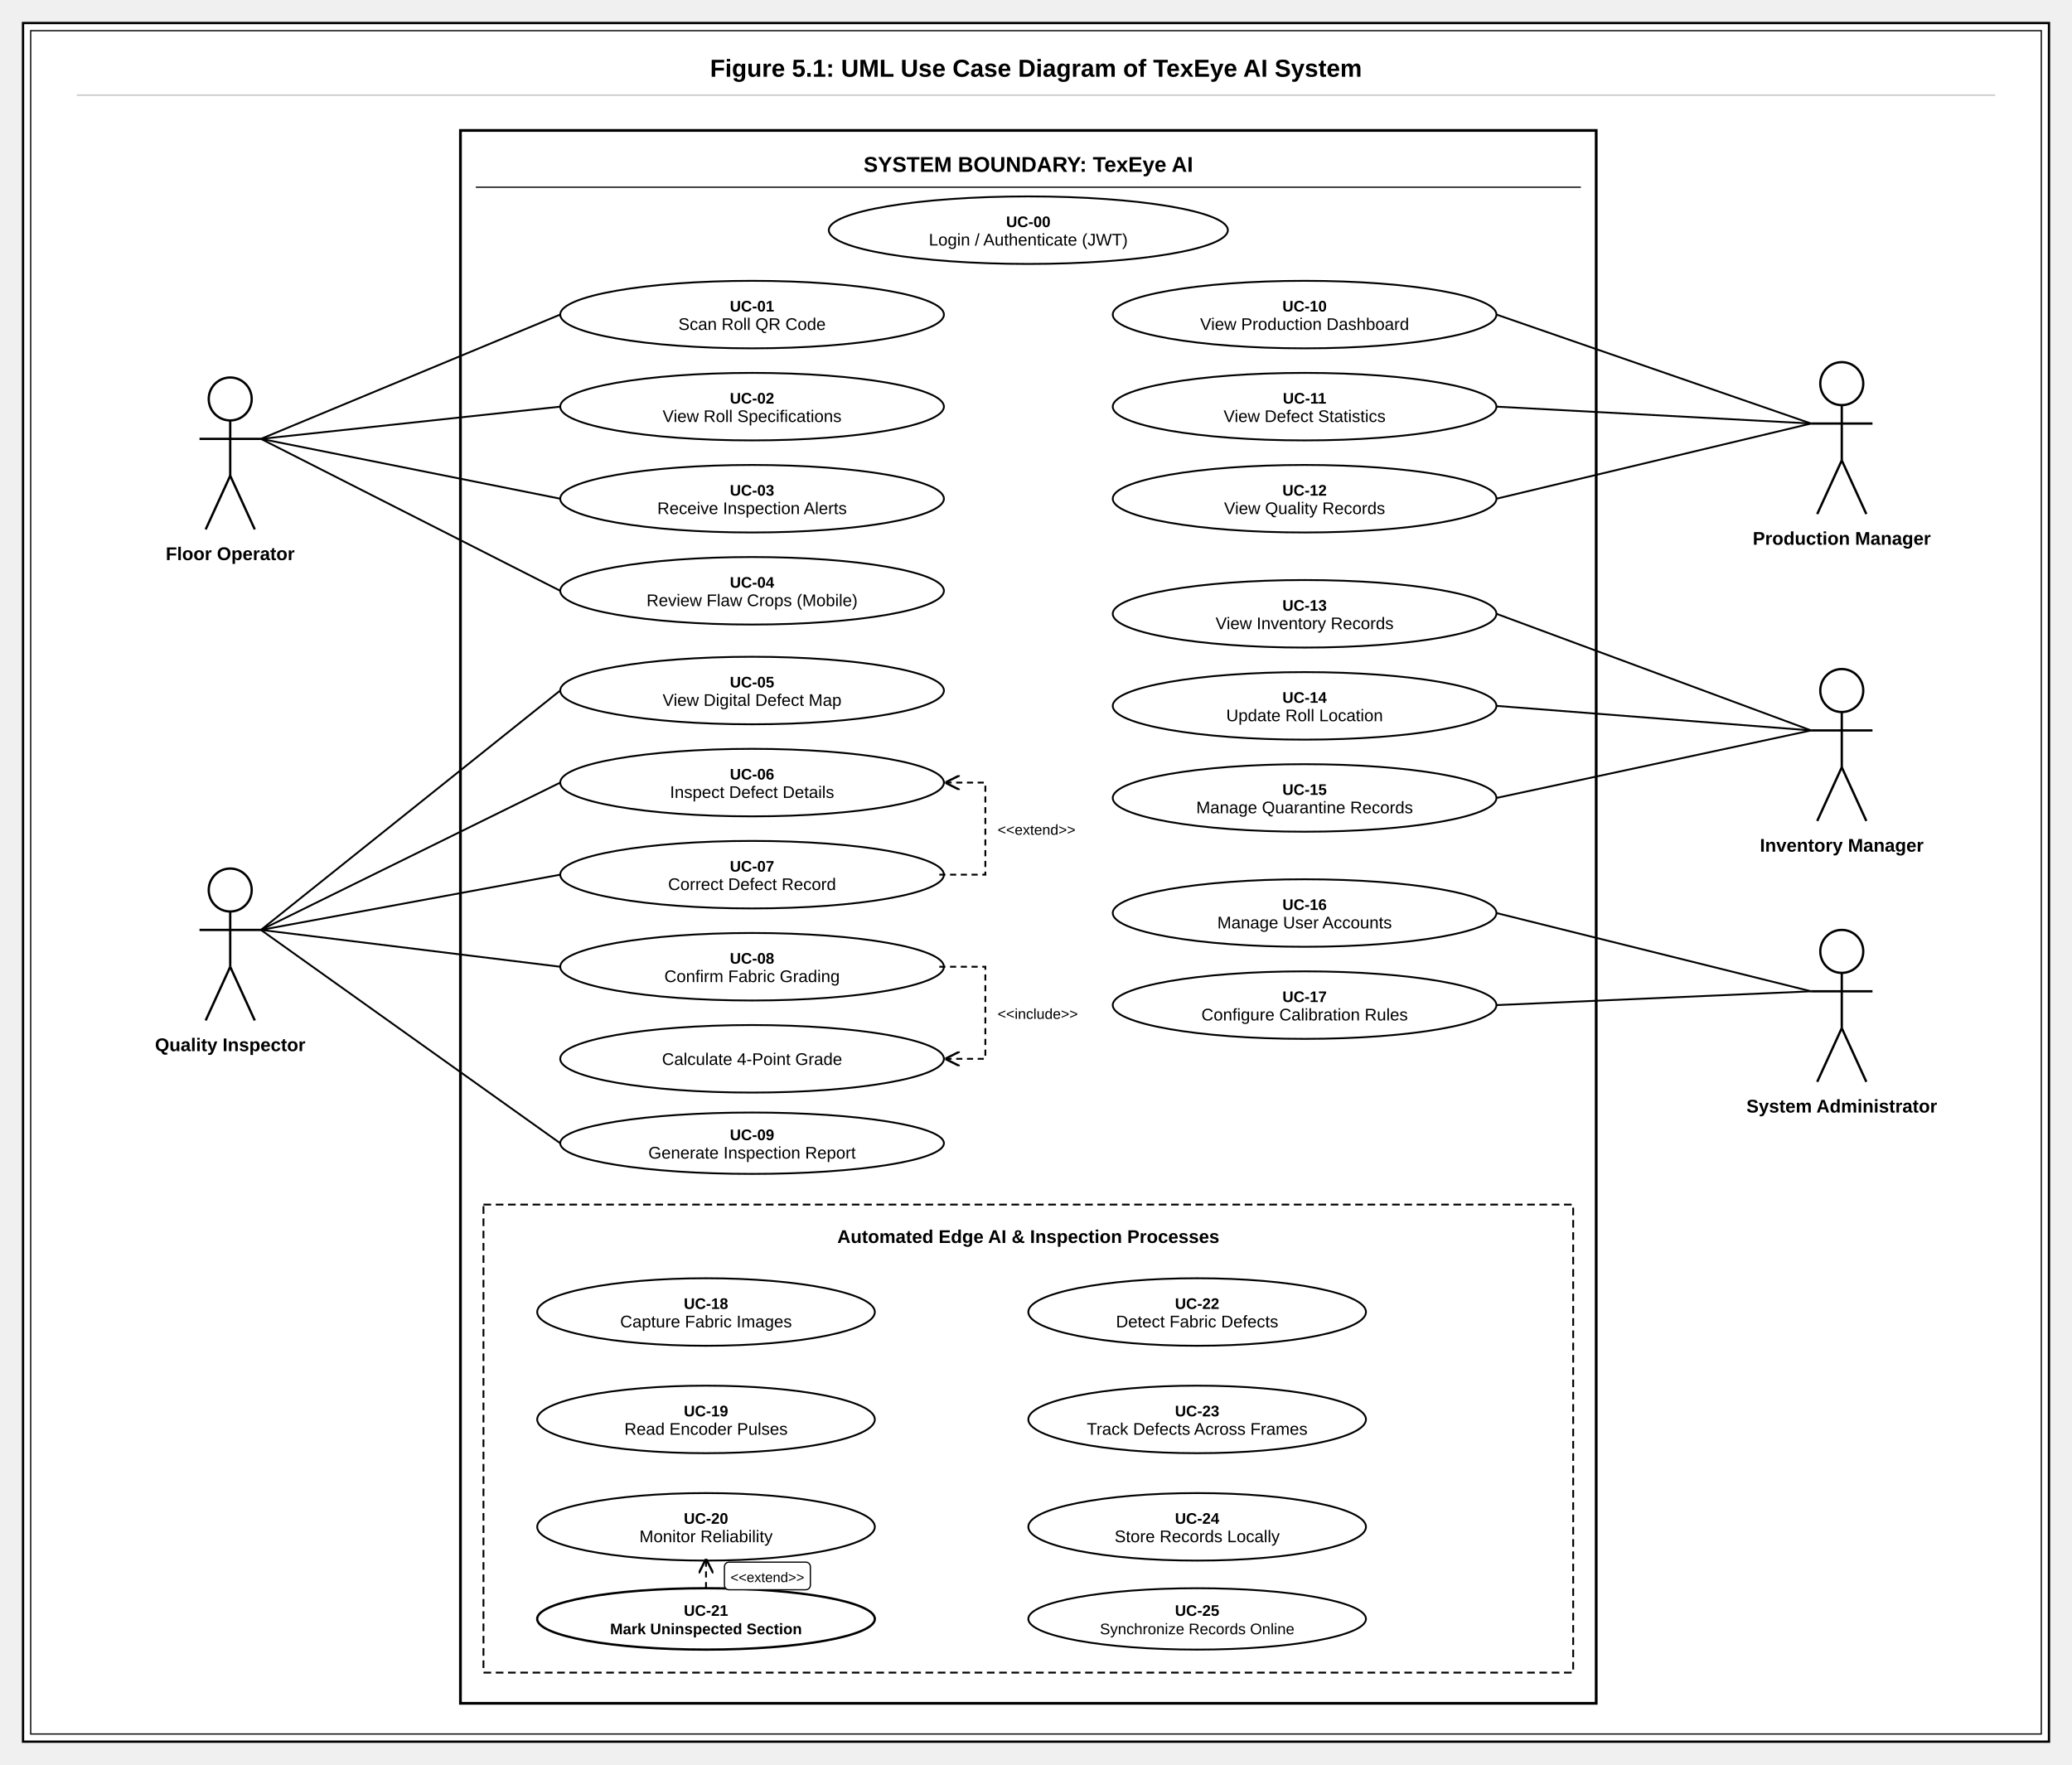
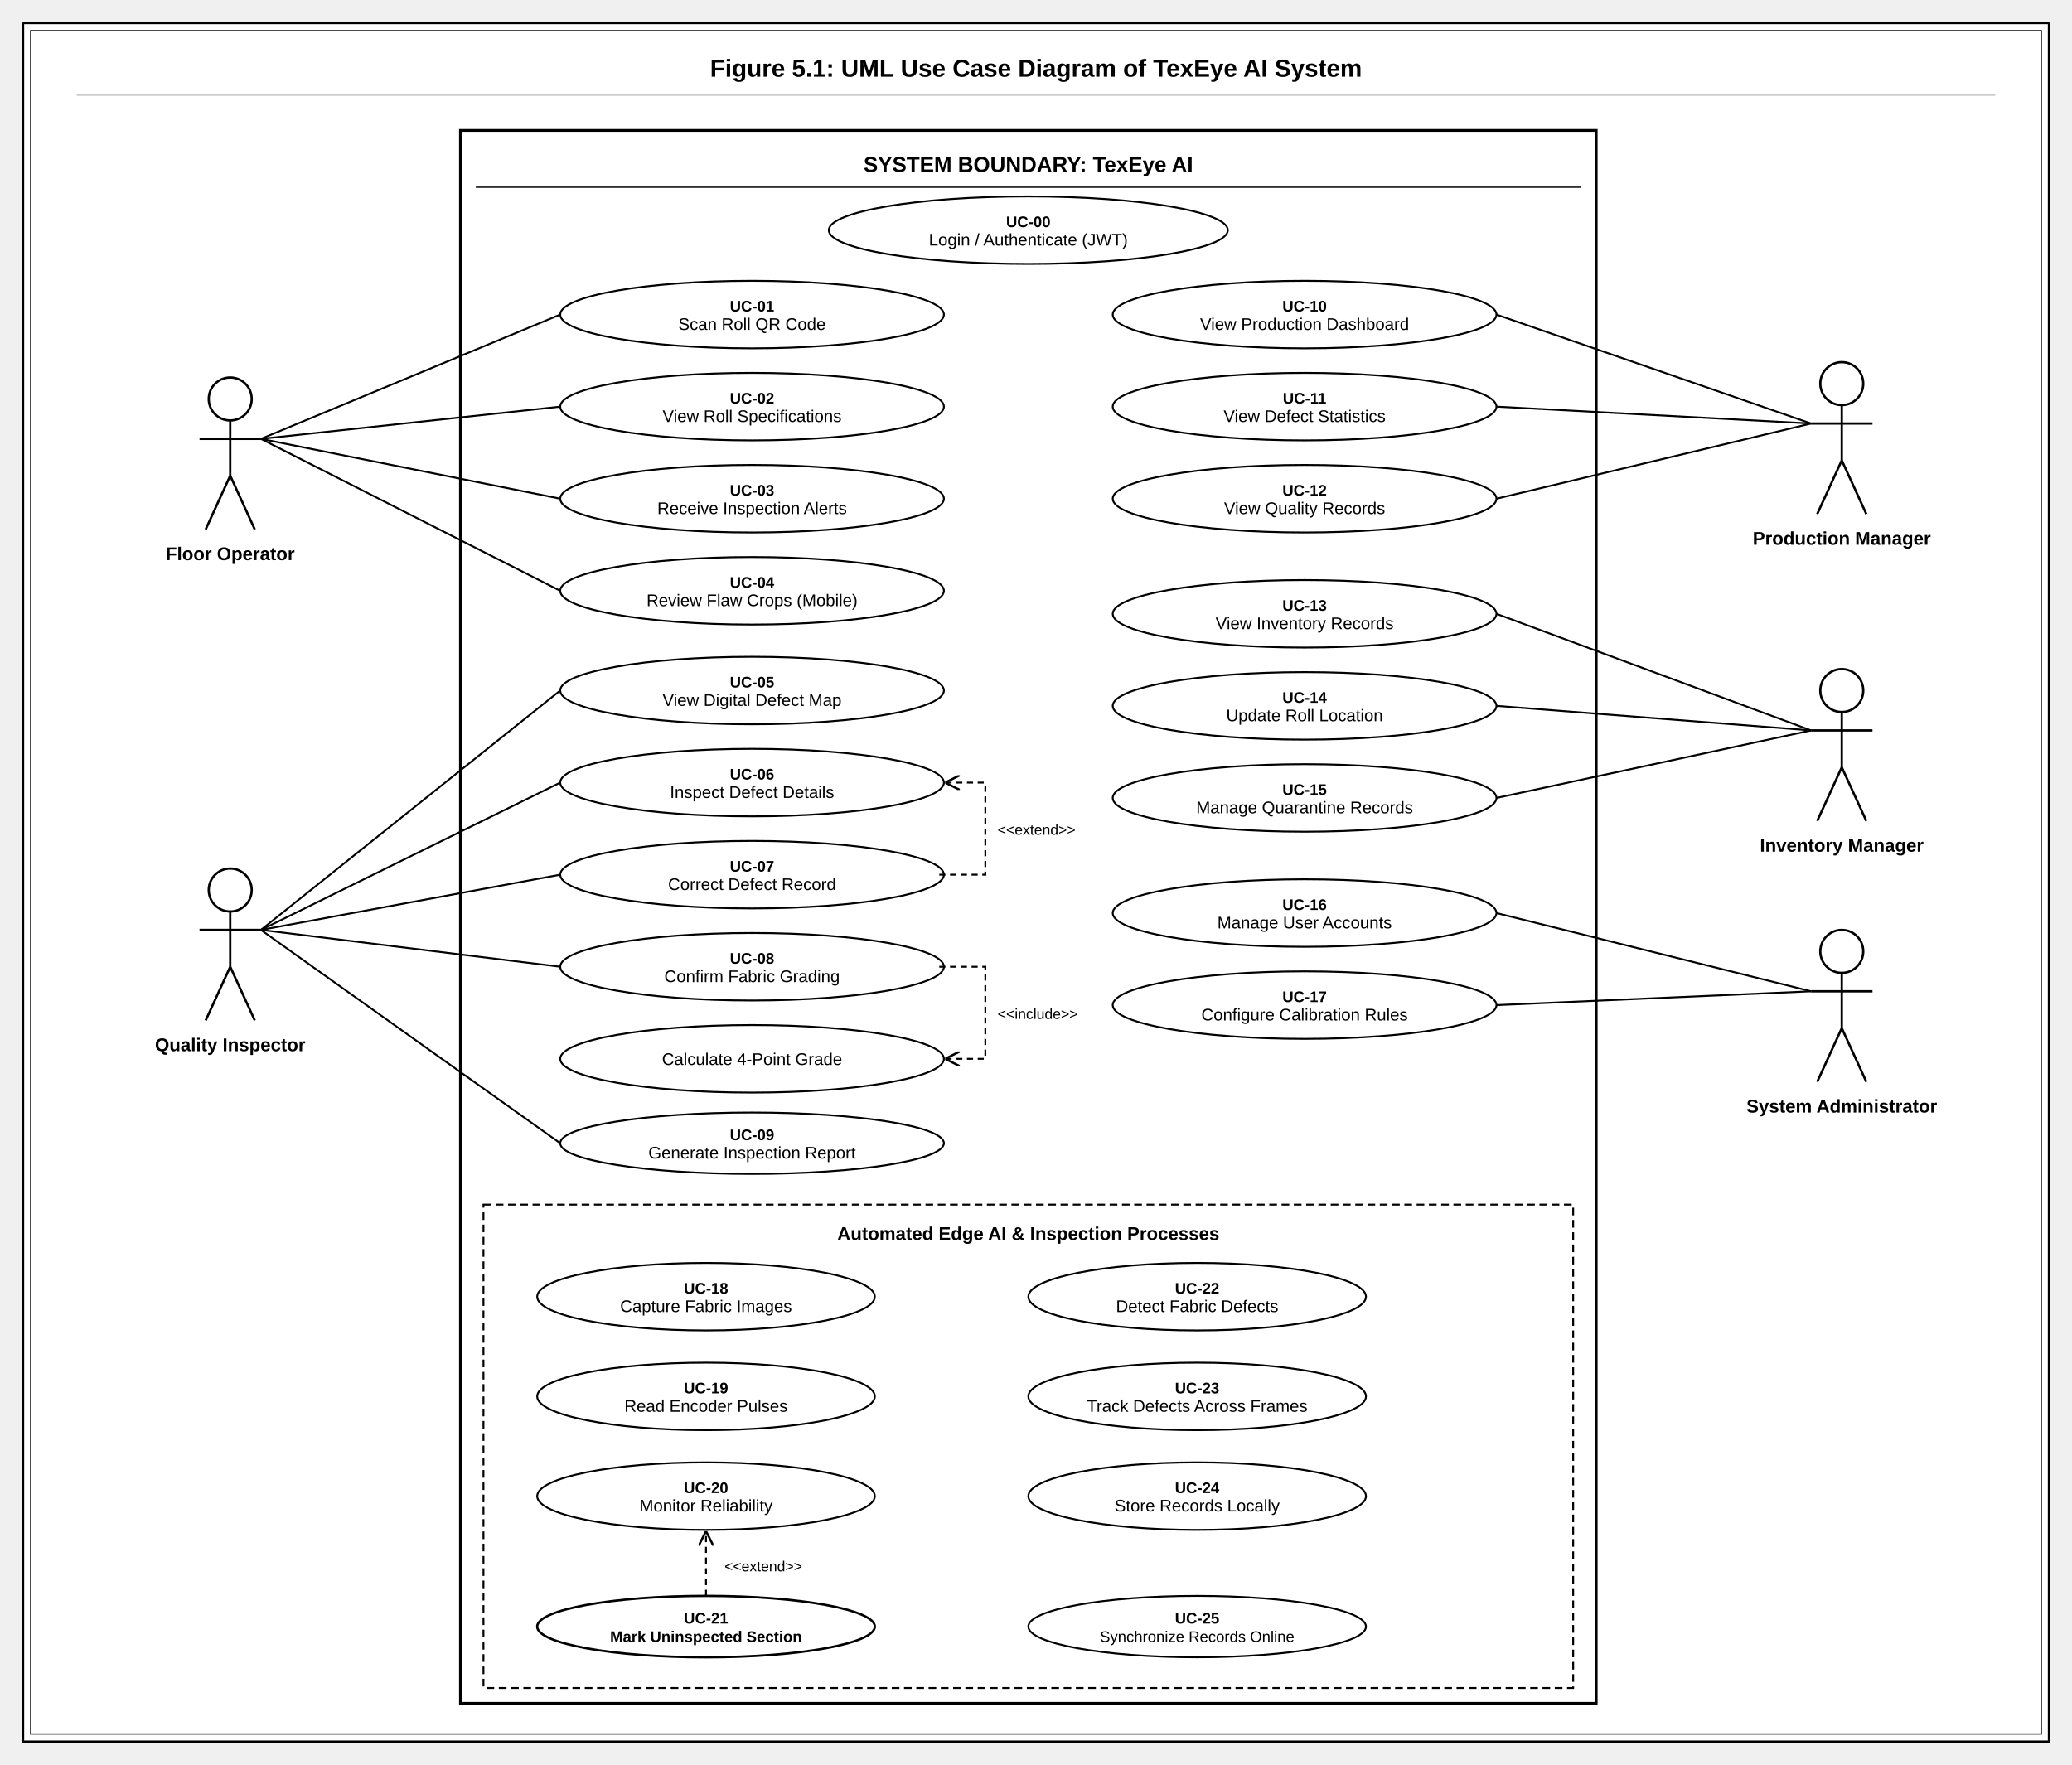
<svg xmlns="http://www.w3.org/2000/svg" viewBox="0 0 1350 1150" width="100%" height="100%" style="background-color: #ffffff; font-family: Arial, Helvetica, sans-serif;">
  <defs>
    <marker id="arrow" markerWidth="8" markerHeight="8" refX="7" refY="4" orient="auto">
      <polygon points="0 0, 8 4, 0 8" fill="#000000" />
    </marker>
    <marker id="openArrow" markerWidth="8" markerHeight="8" refX="7" refY="4" orient="auto">
      <path d="M0,0 L8,4 L0,8" fill="none" stroke="#000000" stroke-width="1.2" />
    </marker>
  </defs>
  <rect x="15" y="15" width="1320" height="1120" fill="#ffffff" stroke="#000000" stroke-width="1.5" />
  <rect x="20" y="20" width="1310" height="1110" fill="none" stroke="#000000" stroke-width="0.8" />
  <text x="675" y="50" fill="#000000" font-size="16" font-weight="bold" text-anchor="middle">Figure 5.1: UML Use Case Diagram of TexEye AI System</text>
  <line x1="50" y1="62" x2="1300" y2="62" stroke="#cccccc" stroke-width="1" />
  <rect x="300" y="85" width="740" height="1025" fill="#ffffff" stroke="#000000" stroke-width="1.8" />
  <text x="670" y="112" fill="#000000" font-size="14" font-weight="bold" text-anchor="middle">SYSTEM BOUNDARY: TexEye AI</text>
  <line x1="310" y1="122" x2="1030" y2="122" stroke="#000000" stroke-width="0.8" />
  <ellipse cx="670" cy="150" rx="130" ry="22" fill="#ffffff" stroke="#000000" stroke-width="1.2" />
  <text x="670" y="148" fill="#000000" font-size="10" font-weight="bold" text-anchor="middle">UC-00</text>
  <text x="670" y="160" fill="#000000" font-size="11" text-anchor="middle">Login / Authenticate (JWT)</text>
  <g id="uc-scan">
    <ellipse cx="490" cy="205" rx="125" ry="22" fill="#ffffff" stroke="#000000" stroke-width="1.2" />
    <text x="490" y="203" fill="#000000" font-size="10" font-weight="bold" text-anchor="middle">UC-01</text>
    <text x="490" y="215" fill="#000000" font-size="11" text-anchor="middle">Scan Roll QR Code</text>
  </g>
  <g id="uc-specs">
    <ellipse cx="490" cy="265" rx="125" ry="22" fill="#ffffff" stroke="#000000" stroke-width="1.2" />
    <text x="490" y="263" fill="#000000" font-size="10" font-weight="bold" text-anchor="middle">UC-02</text>
    <text x="490" y="275" fill="#000000" font-size="11" text-anchor="middle">View Roll Specifications</text>
  </g>
  <g id="uc-alerts">
    <ellipse cx="490" cy="325" rx="125" ry="22" fill="#ffffff" stroke="#000000" stroke-width="1.2" />
    <text x="490" y="323" fill="#000000" font-size="10" font-weight="bold" text-anchor="middle">UC-03</text>
    <text x="490" y="335" fill="#000000" font-size="11" text-anchor="middle">Receive Inspection Alerts</text>
  </g>
  <g id="uc-review-mobile">
    <ellipse cx="490" cy="385" rx="125" ry="22" fill="#ffffff" stroke="#000000" stroke-width="1.2" />
    <text x="490" y="383" fill="#000000" font-size="10" font-weight="bold" text-anchor="middle">UC-04</text>
    <text x="490" y="395" fill="#000000" font-size="11" text-anchor="middle">Review Flaw Crops (Mobile)</text>
  </g>
  <g id="uc-map">
    <ellipse cx="490" cy="450" rx="125" ry="22" fill="#ffffff" stroke="#000000" stroke-width="1.2" />
    <text x="490" y="448" fill="#000000" font-size="10" font-weight="bold" text-anchor="middle">UC-05</text>
    <text x="490" y="460" fill="#000000" font-size="11" text-anchor="middle">View Digital Defect Map</text>
  </g>
  <g id="uc-inspect">
    <ellipse cx="490" cy="510" rx="125" ry="22" fill="#ffffff" stroke="#000000" stroke-width="1.2" />
    <text x="490" y="508" fill="#000000" font-size="10" font-weight="bold" text-anchor="middle">UC-06</text>
    <text x="490" y="520" fill="#000000" font-size="11" text-anchor="middle">Inspect Defect Details</text>
  </g>
  <g id="uc-correct">
    <ellipse cx="490" cy="570" rx="125" ry="22" fill="#ffffff" stroke="#000000" stroke-width="1.2" />
    <text x="490" y="568" fill="#000000" font-size="10" font-weight="bold" text-anchor="middle">UC-07</text>
    <text x="490" y="580" fill="#000000" font-size="11" text-anchor="middle">Correct Defect Record</text>
  </g>
  <path d="M 612 570 L 642 570 L 642 510 L 617 510" fill="none" stroke="#000000" stroke-width="1.2" stroke-dasharray="4 3" marker-end="url(#openArrow)" />
  <text x="650" y="544" fill="#000000" font-size="9.5" text-anchor="start">&lt;&lt;extend&gt;&gt;</text>
  <g id="uc-grade">
    <ellipse cx="490" cy="630" rx="125" ry="22" fill="#ffffff" stroke="#000000" stroke-width="1.2" />
    <text x="490" y="628" fill="#000000" font-size="10" font-weight="bold" text-anchor="middle">UC-08</text>
    <text x="490" y="640" fill="#000000" font-size="11" text-anchor="middle">Confirm Fabric Grading</text>
  </g>
  <g id="uc-calc-grade">
    <ellipse cx="490" cy="690" rx="125" ry="22" fill="#ffffff" stroke="#000000" stroke-width="1.2" />
    <text x="490" y="694" fill="#000000" font-size="11" text-anchor="middle">Calculate 4-Point Grade</text>
  </g>
  <path d="M 612 630 L 642 630 L 642 690 L 617 690" fill="none" stroke="#000000" stroke-width="1.2" stroke-dasharray="4 3" marker-end="url(#openArrow)" />
  <text x="650" y="664" fill="#000000" font-size="9.5" text-anchor="start">&lt;&lt;include&gt;&gt;</text>
  <g id="uc-report">
    <ellipse cx="490" cy="745" rx="125" ry="20" fill="#ffffff" stroke="#000000" stroke-width="1.2" />
    <text x="490" y="743" fill="#000000" font-size="10" font-weight="bold" text-anchor="middle">UC-09</text>
    <text x="490" y="755" fill="#000000" font-size="11" text-anchor="middle">Generate Inspection Report</text>
  </g>
  <g id="uc-dash">
    <ellipse cx="850" cy="205" rx="125" ry="22" fill="#ffffff" stroke="#000000" stroke-width="1.2" />
    <text x="850" y="203" fill="#000000" font-size="10" font-weight="bold" text-anchor="middle">UC-10</text>
    <text x="850" y="215" fill="#000000" font-size="11" text-anchor="middle">View Production Dashboard</text>
  </g>
  <g id="uc-stats">
    <ellipse cx="850" cy="265" rx="125" ry="22" fill="#ffffff" stroke="#000000" stroke-width="1.2" />
    <text x="850" y="263" fill="#000000" font-size="10" font-weight="bold" text-anchor="middle">UC-11</text>
    <text x="850" y="275" fill="#000000" font-size="11" text-anchor="middle">View Defect Statistics</text>
  </g>
  <g id="uc-quality">
    <ellipse cx="850" cy="325" rx="125" ry="22" fill="#ffffff" stroke="#000000" stroke-width="1.2" />
    <text x="850" y="323" fill="#000000" font-size="10" font-weight="bold" text-anchor="middle">UC-12</text>
    <text x="850" y="335" fill="#000000" font-size="11" text-anchor="middle">View Quality Records</text>
  </g>
  <g id="uc-inv">
    <ellipse cx="850" cy="400" rx="125" ry="22" fill="#ffffff" stroke="#000000" stroke-width="1.2" />
    <text x="850" y="398" fill="#000000" font-size="10" font-weight="bold" text-anchor="middle">UC-13</text>
    <text x="850" y="410" fill="#000000" font-size="11" text-anchor="middle">View Inventory Records</text>
  </g>
  <g id="uc-loc">
    <ellipse cx="850" cy="460" rx="125" ry="22" fill="#ffffff" stroke="#000000" stroke-width="1.2" />
    <text x="850" y="458" fill="#000000" font-size="10" font-weight="bold" text-anchor="middle">UC-14</text>
    <text x="850" y="470" fill="#000000" font-size="11" text-anchor="middle">Update Roll Location</text>
  </g>
  <g id="uc-quar">
    <ellipse cx="850" cy="520" rx="125" ry="22" fill="#ffffff" stroke="#000000" stroke-width="1.2" />
    <text x="850" y="518" fill="#000000" font-size="10" font-weight="bold" text-anchor="middle">UC-15</text>
    <text x="850" y="530" fill="#000000" font-size="11" text-anchor="middle">Manage Quarantine Records</text>
  </g>
  <g id="uc-users">
    <ellipse cx="850" cy="595" rx="125" ry="22" fill="#ffffff" stroke="#000000" stroke-width="1.2" />
    <text x="850" y="593" fill="#000000" font-size="10" font-weight="bold" text-anchor="middle">UC-16</text>
    <text x="850" y="605" fill="#000000" font-size="11" text-anchor="middle">Manage User Accounts</text>
  </g>
  <g id="uc-calib">
    <ellipse cx="850" cy="655" rx="125" ry="22" fill="#ffffff" stroke="#000000" stroke-width="1.2" />
    <text x="850" y="653" fill="#000000" font-size="10" font-weight="bold" text-anchor="middle">UC-17</text>
    <text x="850" y="665" fill="#000000" font-size="11" text-anchor="middle">Configure Calibration Rules</text>
  </g>
-   <rect x="315" y="785" width="710" height="305" fill="#ffffff" stroke="#000000" stroke-width="1.2" stroke-dasharray="5 3" />
-   <text x="670" y="810" fill="#000000" font-size="12" font-weight="bold" text-anchor="middle">Automated Edge AI &amp; Inspection Processes</text>
-   <ellipse cx="460" cy="855" rx="110" ry="22" fill="#ffffff" stroke="#000000" stroke-width="1.2" />
-   <text x="460" y="853" fill="#000000" font-size="10" font-weight="bold" text-anchor="middle">UC-18</text>
-   <text x="460" y="865" fill="#000000" font-size="11" text-anchor="middle">Capture Fabric Images</text>
-   <ellipse cx="460" cy="925" rx="110" ry="22" fill="#ffffff" stroke="#000000" stroke-width="1.2" />
-   <text x="460" y="923" fill="#000000" font-size="10" font-weight="bold" text-anchor="middle">UC-19</text>
-   <text x="460" y="935" fill="#000000" font-size="11" text-anchor="middle">Read Encoder Pulses</text>
-   <ellipse cx="460" cy="995" rx="110" ry="22" fill="#ffffff" stroke="#000000" stroke-width="1.2" />
-   <text x="460" y="993" fill="#000000" font-size="10" font-weight="bold" text-anchor="middle">UC-20</text>
-   <text x="460" y="1005" fill="#000000" font-size="11" text-anchor="middle">Monitor Reliability</text>
-   <ellipse cx="460" cy="1055" rx="110" ry="20" fill="#ffffff" stroke="#000000" stroke-width="1.5" />
-   <text x="460" y="1053" fill="#000000" font-size="10" font-weight="bold" text-anchor="middle">UC-21</text>
-   <text x="460" y="1065" fill="#000000" font-size="10" font-weight="bold" text-anchor="middle">Mark Uninspected Section</text>
-   <path d="M 460 1035 L 460 1017" fill="none" stroke="#000000" stroke-width="1.2" stroke-dasharray="4 3" marker-end="url(#openArrow)" />
-   <rect x="472" y="1018" width="56" height="18" fill="#ffffff" stroke="#000000" stroke-width="0.8" rx="3" />
-   <text x="500" y="1031" fill="#000000" font-size="9" text-anchor="middle">&lt;&lt;extend&gt;&gt;</text>
-   <ellipse cx="780" cy="855" rx="110" ry="22" fill="#ffffff" stroke="#000000" stroke-width="1.2" />
-   <text x="780" y="853" fill="#000000" font-size="10" font-weight="bold" text-anchor="middle">UC-22</text>
-   <text x="780" y="865" fill="#000000" font-size="11" text-anchor="middle">Detect Fabric Defects</text>
-   <ellipse cx="780" cy="925" rx="110" ry="22" fill="#ffffff" stroke="#000000" stroke-width="1.2" />
-   <text x="780" y="923" fill="#000000" font-size="10" font-weight="bold" text-anchor="middle">UC-23</text>
-   <text x="780" y="935" fill="#000000" font-size="11" text-anchor="middle">Track Defects Across Frames</text>
-   <ellipse cx="780" cy="995" rx="110" ry="22" fill="#ffffff" stroke="#000000" stroke-width="1.2" />
-   <text x="780" y="993" fill="#000000" font-size="10" font-weight="bold" text-anchor="middle">UC-24</text>
-   <text x="780" y="1005" fill="#000000" font-size="11" text-anchor="middle">Store Records Locally</text>
-   <ellipse cx="780" cy="1055" rx="110" ry="20" fill="#ffffff" stroke="#000000" stroke-width="1.2" />
-   <text x="780" y="1053" fill="#000000" font-size="10" font-weight="bold" text-anchor="middle">UC-25</text>
-   <text x="780" y="1065" fill="#000000" font-size="10" text-anchor="middle">Synchronize Records Online</text>
+   <rect x="315" y="785" width="710" height="315" fill="#ffffff" stroke="#000000" stroke-width="1.2" stroke-dasharray="5 3" />
+   <text x="670" y="808" fill="#000000" font-size="12" font-weight="bold" text-anchor="middle">Automated Edge AI &amp; Inspection Processes</text>
+   <ellipse cx="460" cy="845" rx="110" ry="22" fill="#ffffff" stroke="#000000" stroke-width="1.2" />
+   <text x="460" y="843" fill="#000000" font-size="10" font-weight="bold" text-anchor="middle">UC-18</text>
+   <text x="460" y="855" fill="#000000" font-size="11" text-anchor="middle">Capture Fabric Images</text>
+   <ellipse cx="460" cy="910" rx="110" ry="22" fill="#ffffff" stroke="#000000" stroke-width="1.2" />
+   <text x="460" y="908" fill="#000000" font-size="10" font-weight="bold" text-anchor="middle">UC-19</text>
+   <text x="460" y="920" fill="#000000" font-size="11" text-anchor="middle">Read Encoder Pulses</text>
+   <ellipse cx="460" cy="975" rx="110" ry="22" fill="#ffffff" stroke="#000000" stroke-width="1.2" />
+   <text x="460" y="973" fill="#000000" font-size="10" font-weight="bold" text-anchor="middle">UC-20</text>
+   <text x="460" y="985" fill="#000000" font-size="11" text-anchor="middle">Monitor Reliability</text>
+   <ellipse cx="460" cy="1060" rx="110" ry="20" fill="#ffffff" stroke="#000000" stroke-width="1.5" />
+   <text x="460" y="1058" fill="#000000" font-size="10" font-weight="bold" text-anchor="middle">UC-21</text>
+   <text x="460" y="1070" fill="#000000" font-size="10" font-weight="bold" text-anchor="middle">Mark Uninspected Section</text>
+   <path d="M 460 1040 L 460 999" fill="none" stroke="#000000" stroke-width="1.2" stroke-dasharray="4 3" marker-end="url(#openArrow)" />
+   <text x="472" y="1024" fill="#000000" font-size="9.5" text-anchor="start">&lt;&lt;extend&gt;&gt;</text>
+   <ellipse cx="780" cy="845" rx="110" ry="22" fill="#ffffff" stroke="#000000" stroke-width="1.2" />
+   <text x="780" y="843" fill="#000000" font-size="10" font-weight="bold" text-anchor="middle">UC-22</text>
+   <text x="780" y="855" fill="#000000" font-size="11" text-anchor="middle">Detect Fabric Defects</text>
+   <ellipse cx="780" cy="910" rx="110" ry="22" fill="#ffffff" stroke="#000000" stroke-width="1.2" />
+   <text x="780" y="908" fill="#000000" font-size="10" font-weight="bold" text-anchor="middle">UC-23</text>
+   <text x="780" y="920" fill="#000000" font-size="11" text-anchor="middle">Track Defects Across Frames</text>
+   <ellipse cx="780" cy="975" rx="110" ry="22" fill="#ffffff" stroke="#000000" stroke-width="1.2" />
+   <text x="780" y="973" fill="#000000" font-size="10" font-weight="bold" text-anchor="middle">UC-24</text>
+   <text x="780" y="985" fill="#000000" font-size="11" text-anchor="middle">Store Records Locally</text>
+   <ellipse cx="780" cy="1060" rx="110" ry="20" fill="#ffffff" stroke="#000000" stroke-width="1.2" />
+   <text x="780" y="1058" fill="#000000" font-size="10" font-weight="bold" text-anchor="middle">UC-25</text>
+   <text x="780" y="1070" fill="#000000" font-size="10" text-anchor="middle">Synchronize Records Online</text>
  <g id="actor-floor-operator" transform="translate(130, 240)">
    <circle cx="20" cy="20" r="14" fill="#ffffff" stroke="#000000" stroke-width="1.5" />
    <line x1="20" y1="34" x2="20" y2="70" stroke="#000000" stroke-width="1.5" />
    <line x1="0" y1="46" x2="40" y2="46" stroke="#000000" stroke-width="1.5" />
    <line x1="20" y1="70" x2="4" y2="105" stroke="#000000" stroke-width="1.5" />
    <line x1="20" y1="70" x2="36" y2="105" stroke="#000000" stroke-width="1.5" />
    <text x="20" y="125" fill="#000000" font-size="12" font-weight="bold" text-anchor="middle">Floor Operator</text>
  </g>
  <g id="actor-quality-inspector" transform="translate(130, 560)">
    <circle cx="20" cy="20" r="14" fill="#ffffff" stroke="#000000" stroke-width="1.5" />
    <line x1="20" y1="34" x2="20" y2="70" stroke="#000000" stroke-width="1.5" />
    <line x1="0" y1="46" x2="40" y2="46" stroke="#000000" stroke-width="1.5" />
    <line x1="20" y1="70" x2="4" y2="105" stroke="#000000" stroke-width="1.5" />
    <line x1="20" y1="70" x2="36" y2="105" stroke="#000000" stroke-width="1.5" />
    <text x="20" y="125" fill="#000000" font-size="12" font-weight="bold" text-anchor="middle">Quality Inspector</text>
  </g>
  <g id="actor-production-manager" transform="translate(1180, 230)">
    <circle cx="20" cy="20" r="14" fill="#ffffff" stroke="#000000" stroke-width="1.5" />
    <line x1="20" y1="34" x2="20" y2="70" stroke="#000000" stroke-width="1.5" />
    <line x1="0" y1="46" x2="40" y2="46" stroke="#000000" stroke-width="1.5" />
    <line x1="20" y1="70" x2="4" y2="105" stroke="#000000" stroke-width="1.5" />
    <line x1="20" y1="70" x2="36" y2="105" stroke="#000000" stroke-width="1.5" />
    <text x="20" y="125" fill="#000000" font-size="12" font-weight="bold" text-anchor="middle">Production Manager</text>
  </g>
  <g id="actor-inventory-manager" transform="translate(1180, 430)">
    <circle cx="20" cy="20" r="14" fill="#ffffff" stroke="#000000" stroke-width="1.5" />
    <line x1="20" y1="34" x2="20" y2="70" stroke="#000000" stroke-width="1.5" />
    <line x1="0" y1="46" x2="40" y2="46" stroke="#000000" stroke-width="1.5" />
    <line x1="20" y1="70" x2="4" y2="105" stroke="#000000" stroke-width="1.5" />
    <line x1="20" y1="70" x2="36" y2="105" stroke="#000000" stroke-width="1.5" />
    <text x="20" y="125" fill="#000000" font-size="12" font-weight="bold" text-anchor="middle">Inventory Manager</text>
  </g>
  <g id="actor-system-admin" transform="translate(1180, 600)">
    <circle cx="20" cy="20" r="14" fill="#ffffff" stroke="#000000" stroke-width="1.5" />
    <line x1="20" y1="34" x2="20" y2="70" stroke="#000000" stroke-width="1.5" />
    <line x1="0" y1="46" x2="40" y2="46" stroke="#000000" stroke-width="1.5" />
    <line x1="20" y1="70" x2="4" y2="105" stroke="#000000" stroke-width="1.5" />
    <line x1="20" y1="70" x2="36" y2="105" stroke="#000000" stroke-width="1.5" />
    <text x="20" y="125" fill="#000000" font-size="12" font-weight="bold" text-anchor="middle">System Administrator</text>
  </g>
  <line x1="170" y1="286" x2="365" y2="205" stroke="#000000" stroke-width="1.2" />
  <line x1="170" y1="286" x2="365" y2="265" stroke="#000000" stroke-width="1.2" />
  <line x1="170" y1="286" x2="365" y2="325" stroke="#000000" stroke-width="1.2" />
  <line x1="170" y1="286" x2="365" y2="385" stroke="#000000" stroke-width="1.2" />
  <line x1="170" y1="606" x2="365" y2="450" stroke="#000000" stroke-width="1.2" />
  <line x1="170" y1="606" x2="365" y2="510" stroke="#000000" stroke-width="1.2" />
  <line x1="170" y1="606" x2="365" y2="570" stroke="#000000" stroke-width="1.2" />
  <line x1="170" y1="606" x2="365" y2="630" stroke="#000000" stroke-width="1.2" />
  <line x1="170" y1="606" x2="365" y2="745" stroke="#000000" stroke-width="1.2" />
  <line x1="1180" y1="276" x2="975" y2="205" stroke="#000000" stroke-width="1.2" />
  <line x1="1180" y1="276" x2="975" y2="265" stroke="#000000" stroke-width="1.2" />
  <line x1="1180" y1="276" x2="975" y2="325" stroke="#000000" stroke-width="1.2" />
  <line x1="1180" y1="476" x2="975" y2="400" stroke="#000000" stroke-width="1.2" />
  <line x1="1180" y1="476" x2="975" y2="460" stroke="#000000" stroke-width="1.2" />
  <line x1="1180" y1="476" x2="975" y2="520" stroke="#000000" stroke-width="1.2" />
  <line x1="1180" y1="646" x2="975" y2="595" stroke="#000000" stroke-width="1.2" />
  <line x1="1180" y1="646" x2="975" y2="655" stroke="#000000" stroke-width="1.2" />
</svg>
